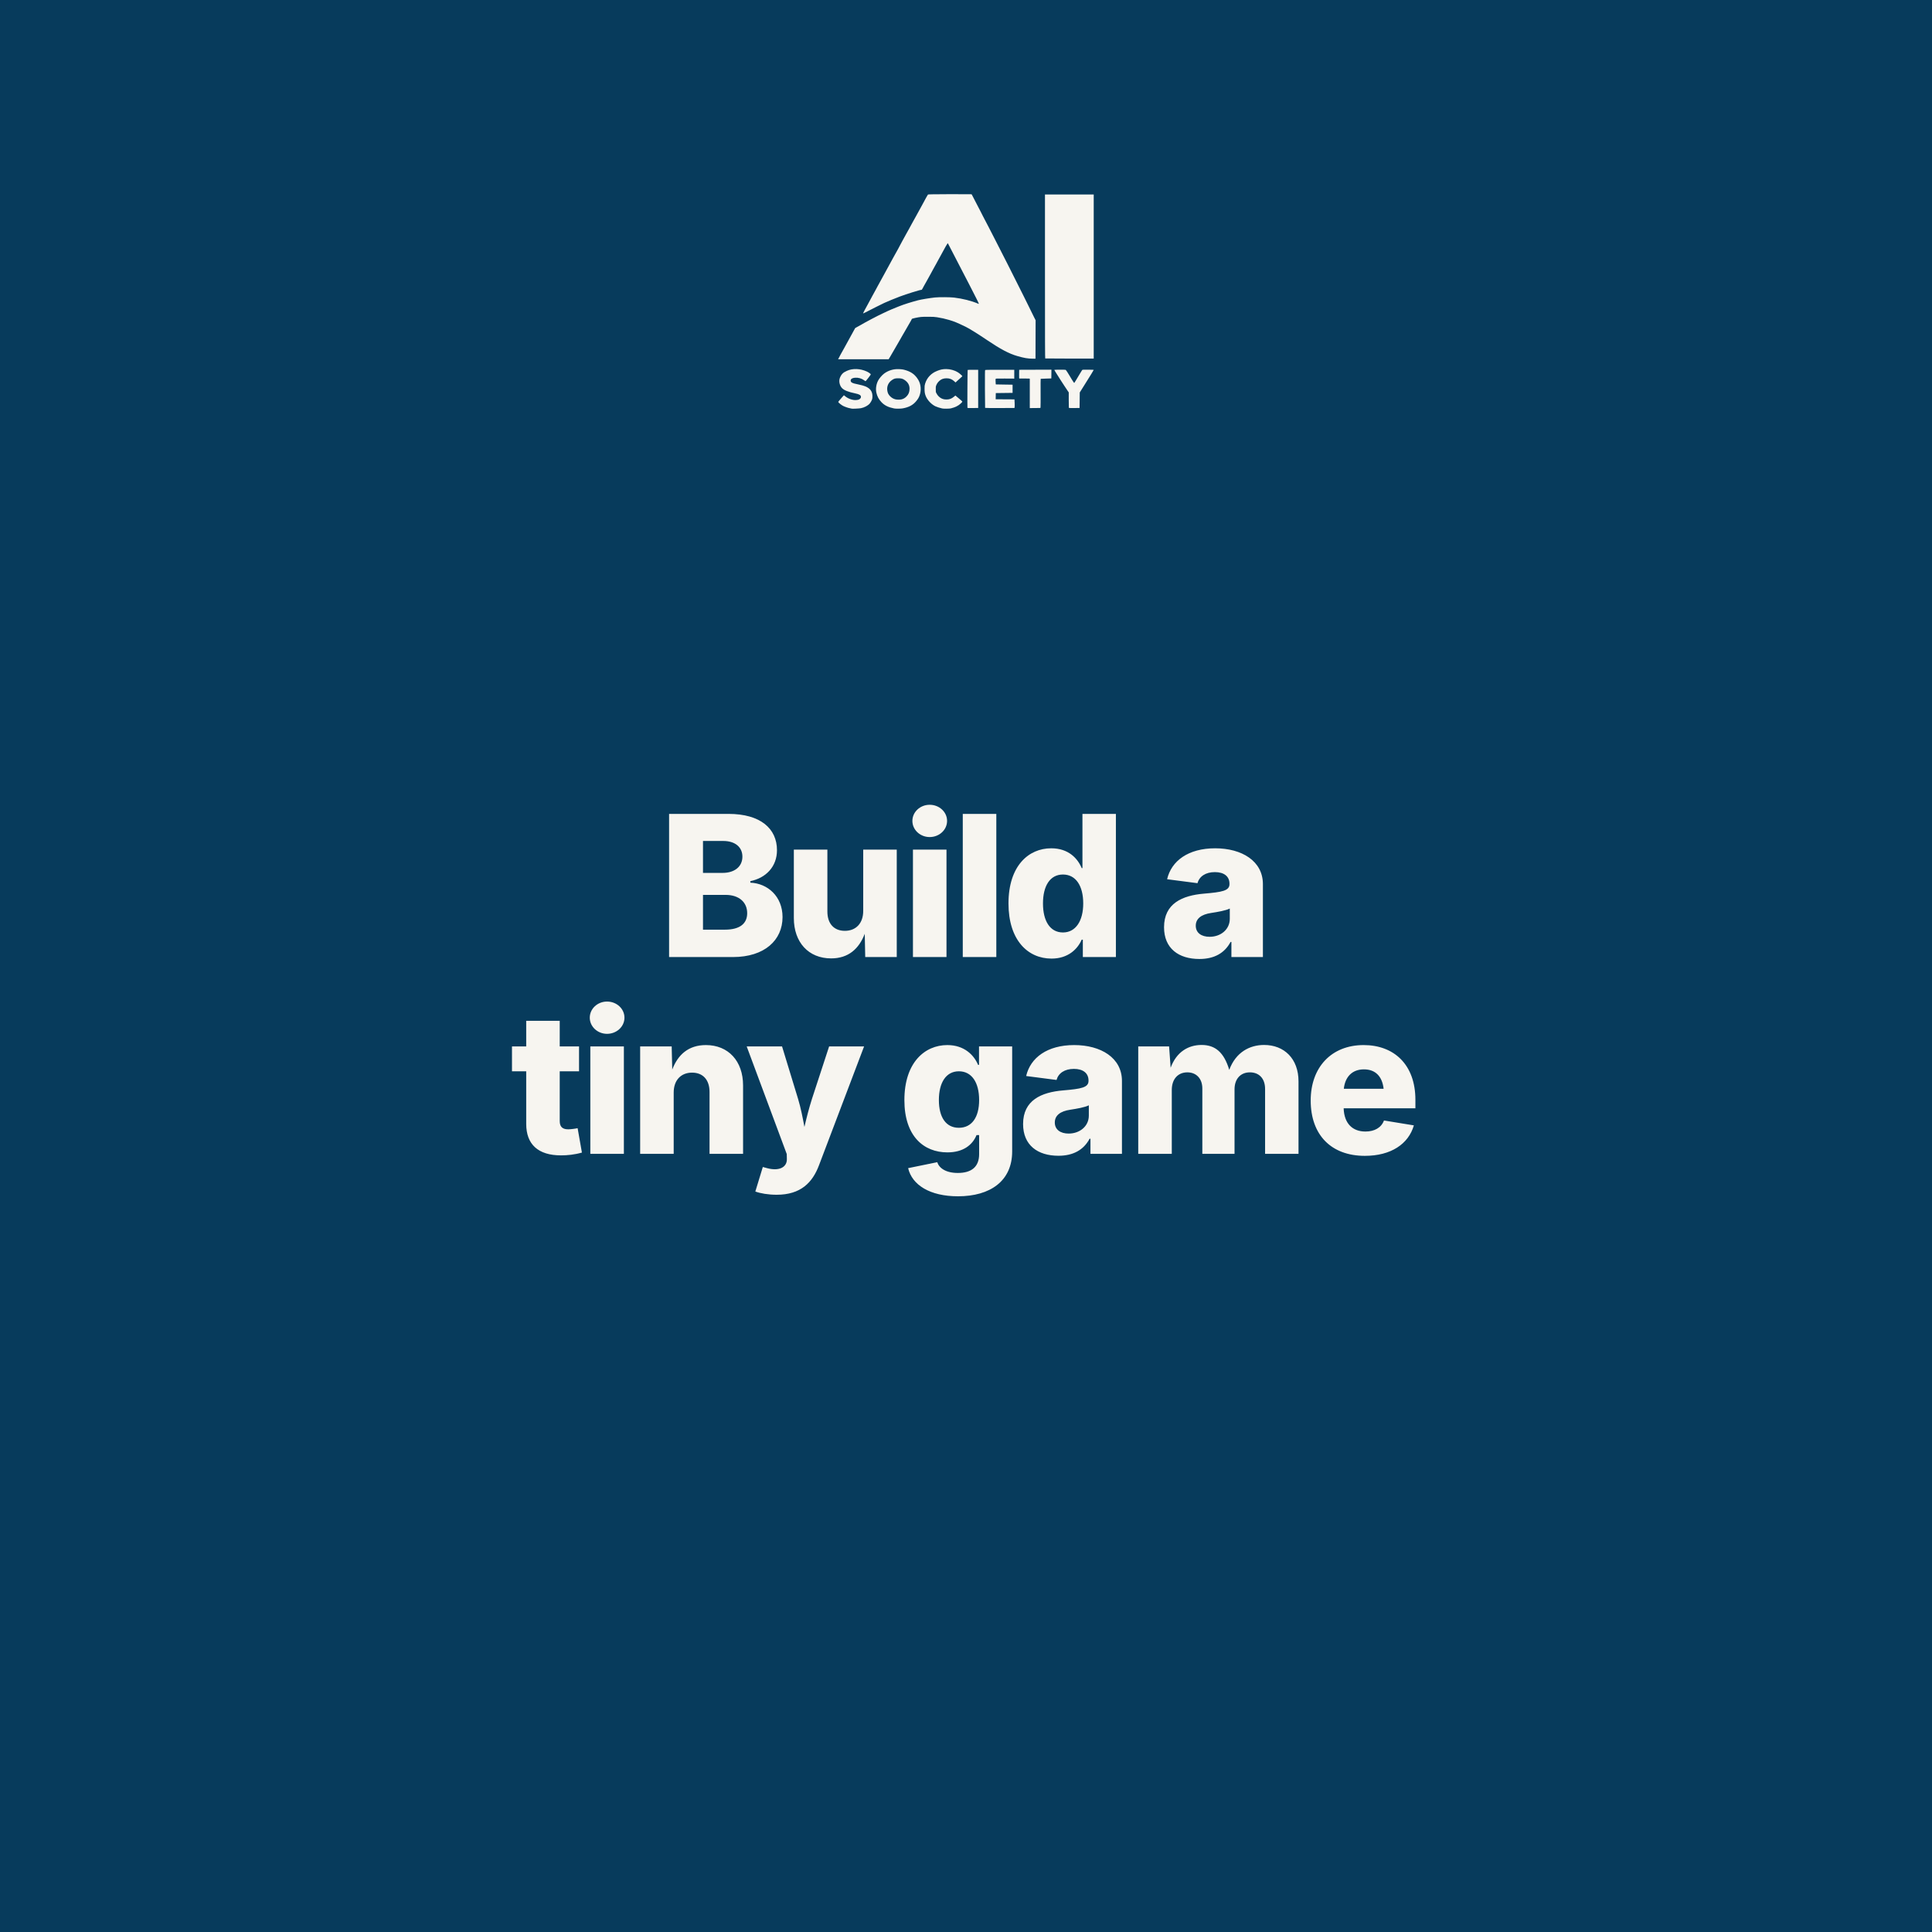
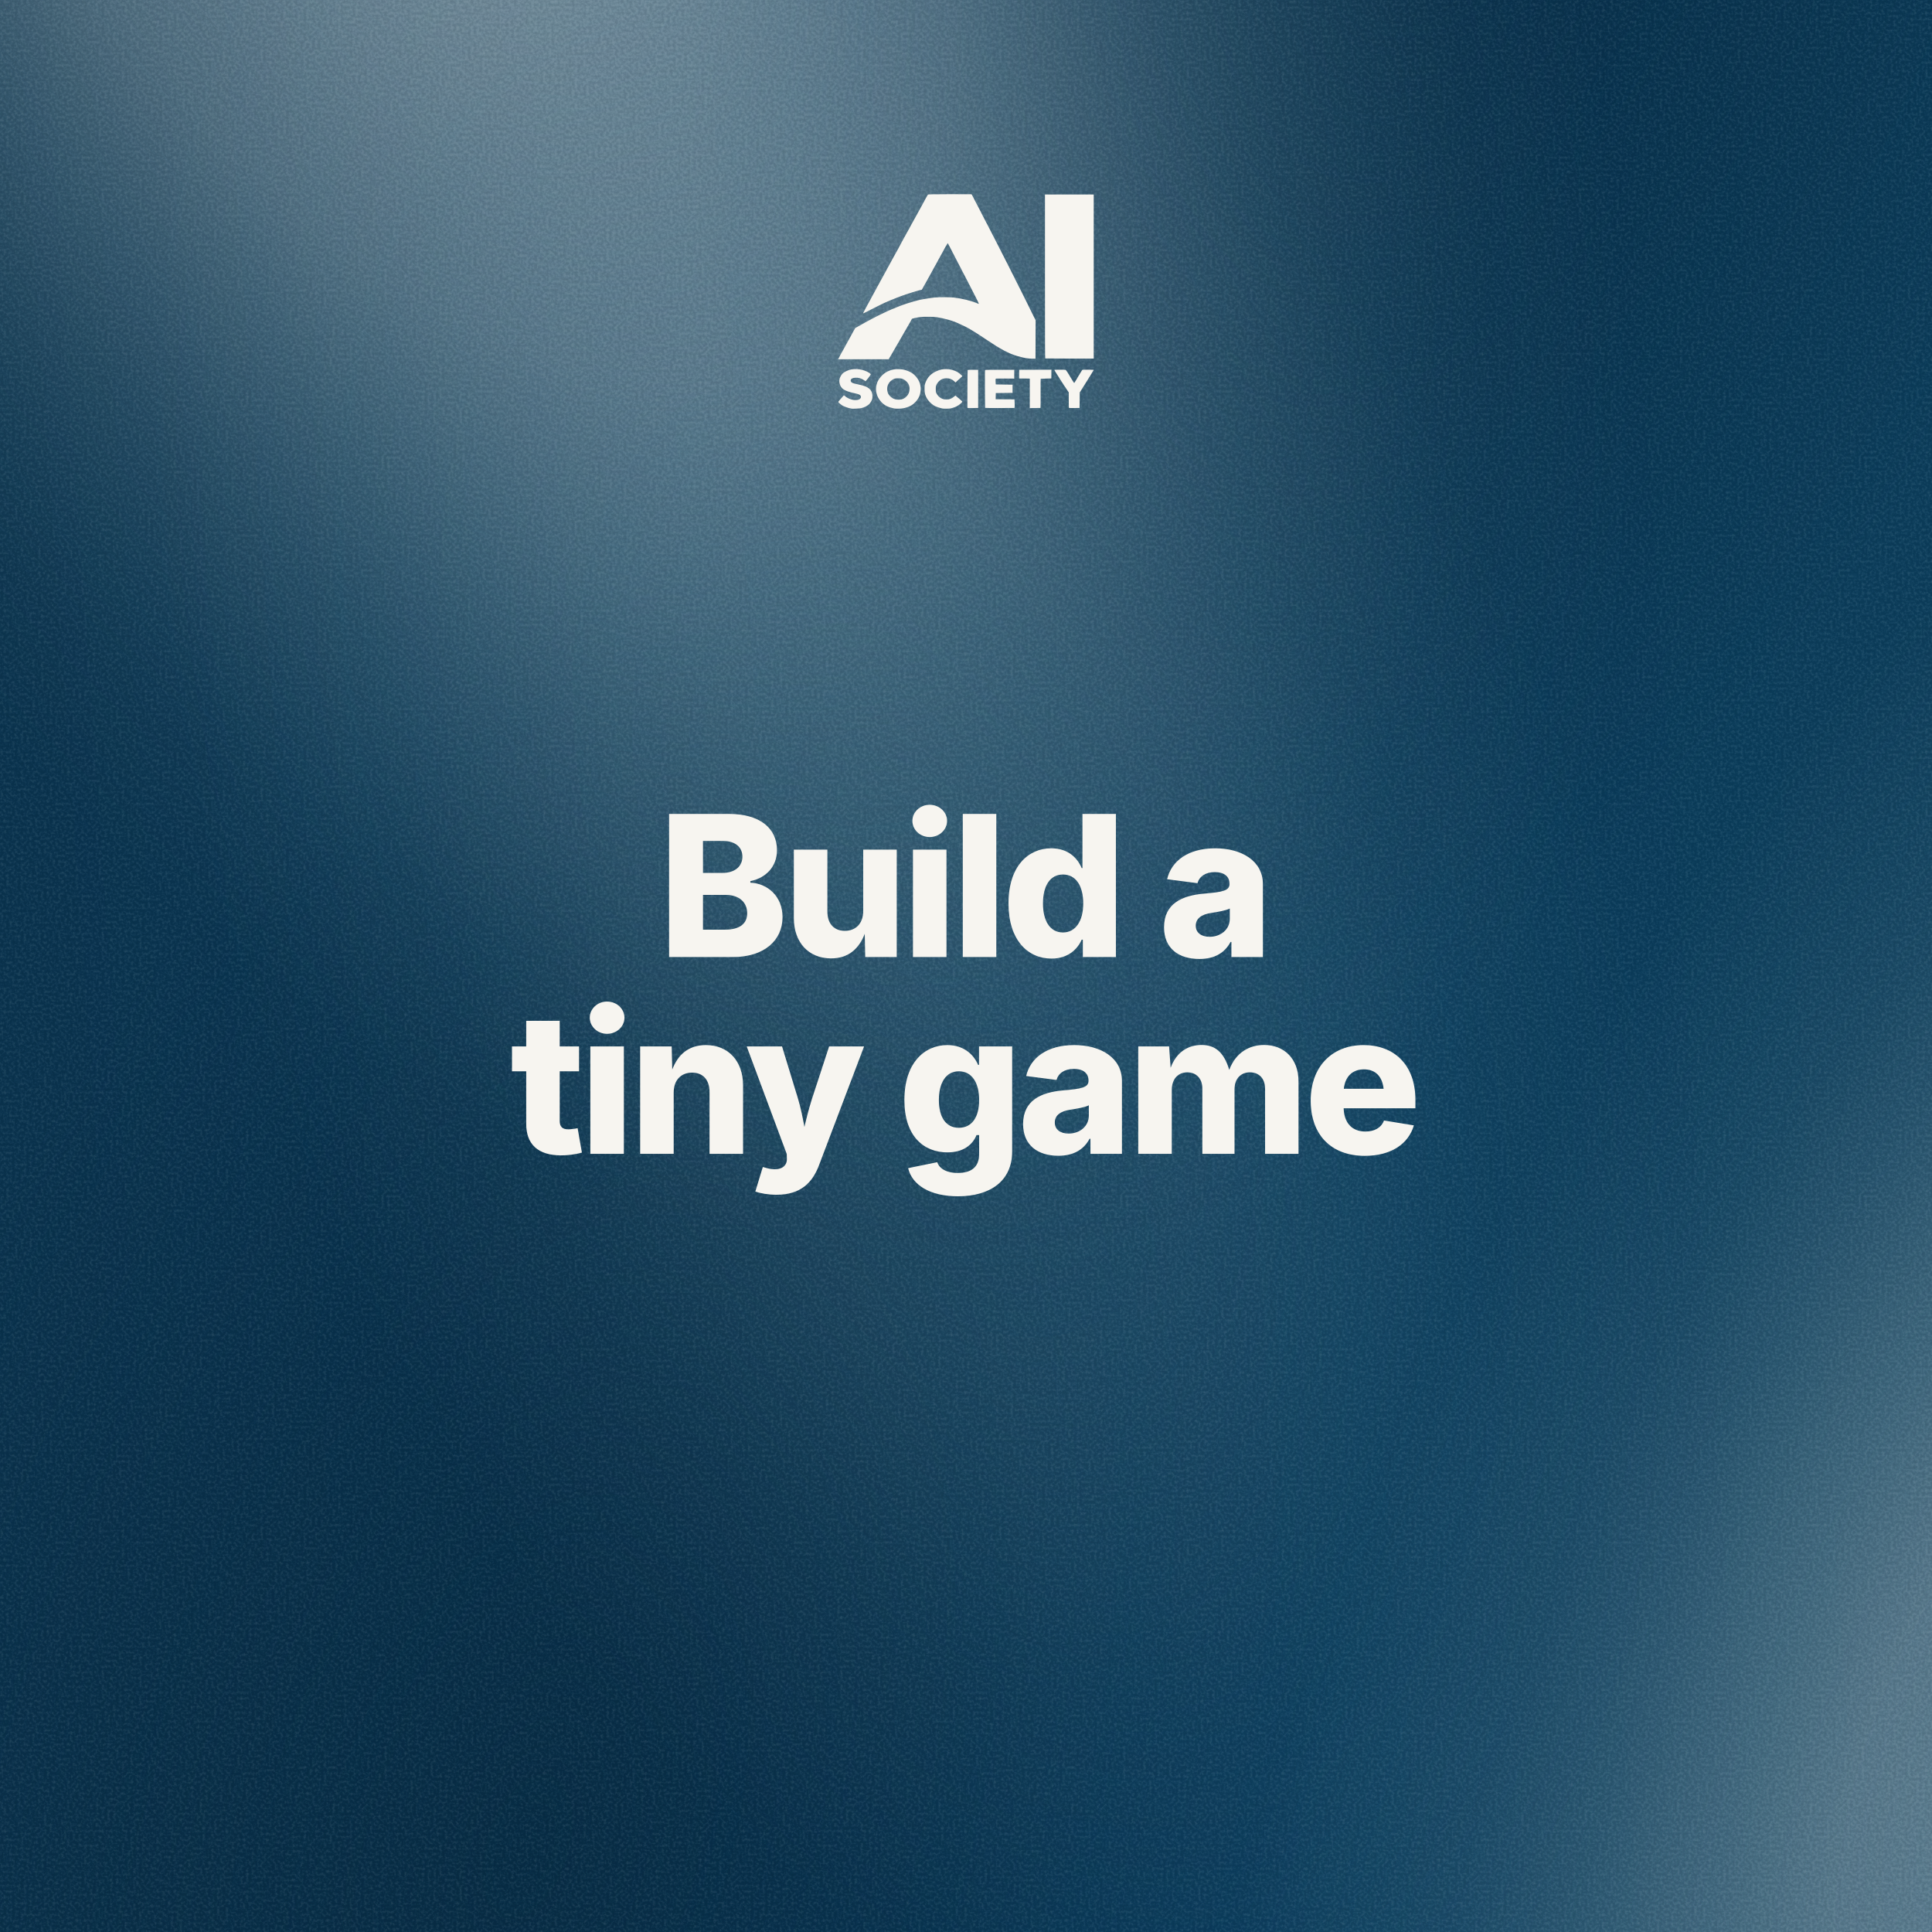
<svg xmlns="http://www.w3.org/2000/svg" width="1080" height="1080" viewBox="0 0 1080 1080" role="img" aria-labelledby="asset-title asset-description">
-   <rect width="1080" height="1080" fill="#073B5C" />
  <defs>
    <symbol id="brand-logo" viewBox="172 248 692 583">
      <g transform="translate(-22 0) translate(-575.8499 -793.2449) scale(4.245996)" id="logo-artwork" fill="currentColor">
        <g transform="translate(600 314) scale(1.2) translate(-600 -314)">
          <g id="ai-society" aria-label="AI Society" fill-rule="evenodd" transform="translate(175.4191 172.6698) scale(0.4500969)">
            <path id="ai-society-line-1" transform="translate(169 187.6723) scale(0.25)" d="M0.000 774.000C0.000 772.900 0.450 772.000 1.000 772.000C1.550 772.000 2.000 771.580 2.000 771.067C2.000 770.017 16.468 743.247 24.466 729.500C27.346 724.550 31.967 716.225 34.736 711.000C39.758 701.522 62.605 659.871 73.665 640.032L79.500 629.564 89.000 624.212C94.225 621.269 102.325 616.800 107.000 614.280C111.675 611.761 119.824 607.096 125.110 603.914C130.395 600.732 144.570 593.097 156.610 586.947C168.649 580.797 181.650 574.073 185.500 572.006C189.350 569.938 199.475 564.998 208.000 561.028C216.525 557.058 228.000 551.671 233.500 549.058C241.499 545.256 259.082 537.876 276.500 531.008C277.600 530.574 282.550 528.603 287.500 526.628C308.326 518.317 342.288 507.568 374.500 499.092C389.435 495.162 430.782 488.326 454.500 485.865C473.781 483.865 525.349 484.167 544.000 486.390C584.388 491.203 625.526 501.580 656.260 514.707C658.328 515.590 660.269 516.064 660.573 515.760C661.263 515.070 644.321 481.129 616.269 427.000C604.440 404.175 587.779 372.000 579.244 355.500C570.709 339.000 558.000 314.475 551.002 301.000C544.005 287.525 533.417 267.050 527.473 255.500C515.537 232.307 514.811 231.000 513.859 231.000C513.061 231.000 497.706 257.899 489.027 274.500C485.577 281.100 482.407 286.950 481.982 287.500C481.558 288.050 479.068 292.550 476.450 297.500C473.832 302.450 470.014 309.425 467.965 313.000C465.917 316.575 461.868 324.000 458.968 329.500C456.068 335.000 452.936 340.625 452.009 342.000C451.082 343.375 447.482 349.900 444.009 356.500C440.537 363.100 437.127 369.400 436.431 370.500C435.736 371.600 432.277 377.900 428.745 384.500C425.213 391.100 418.362 403.475 413.522 412.000C408.681 420.525 403.828 429.075 402.737 431.000C401.645 432.925 398.951 437.988 396.750 442.250C393.437 448.664 392.332 450.000 390.339 450.000C383.805 450.000 319.694 469.921 290.008 481.175C277.718 485.834 252.825 495.660 248.500 497.560C227.528 506.770 219.582 510.193 214.976 512.001C211.964 513.183 193.975 522.066 175.000 531.741C156.025 541.416 135.209 552.028 128.742 555.325C122.276 558.621 116.753 561.087 116.471 560.804C115.910 560.244 128.820 535.481 138.003 519.500C141.164 514.000 145.804 505.400 148.315 500.388C150.827 495.377 155.303 487.052 158.263 481.888C166.686 467.195 177.000 448.342 177.000 447.640C177.000 447.290 179.984 441.715 183.630 435.252C187.277 428.788 194.749 415.175 200.235 405.000C205.721 394.825 214.597 378.625 219.961 369.000C229.695 351.532 245.917 321.754 257.550 300.000C267.038 282.257 278.327 261.979 281.489 257.000C283.061 254.525 285.659 249.608 287.263 246.074C288.867 242.540 295.237 230.615 301.418 219.574C307.600 208.533 315.199 194.718 318.305 188.873C321.411 183.029 325.988 174.803 328.476 170.595C330.964 166.386 333.000 162.771 333.000 162.561C333.000 162.351 334.738 159.101 336.862 155.340C338.986 151.578 342.509 145.125 344.690 141.000C346.871 136.875 351.586 128.325 355.167 122.000C358.749 115.675 363.617 106.900 365.985 102.500C375.669 84.510 383.821 69.670 391.529 56.000C393.855 51.875 398.140 44.000 401.052 38.500C403.963 33.000 407.227 26.925 408.304 25.000C409.382 23.075 412.498 17.450 415.229 12.500C417.960 7.550 420.715 2.952 421.350 2.282C422.238 1.348 445.153 0.966 520.003 0.640C573.626 0.406 619.577 0.504 622.115 0.858L626.730 1.500 633.508 14.500C637.237 21.650 644.454 35.600 649.547 45.500C654.640 55.400 662.018 69.575 665.943 77.000C669.868 84.425 675.507 95.545 678.473 101.711C681.440 107.878 685.673 116.015 687.880 119.794C690.087 123.573 697.932 138.553 705.314 153.083C712.695 167.612 725.614 192.775 734.022 209.000C759.949 259.032 835.624 408.383 848.281 434.500C851.480 441.100 855.200 448.525 856.550 451.000C857.899 453.475 863.565 464.725 869.140 476.000C874.716 487.275 885.199 508.425 892.435 523.000C899.671 537.575 906.969 552.425 908.652 556.000C910.335 559.575 915.155 569.333 919.362 577.685L927.011 592.871 926.755 683.185L926.500 773.500 913.500 773.394C889.946 773.203 873.490 770.381 840.500 760.878C802.349 749.887 762.481 728.857 700.254 686.900C654.728 656.203 615.213 631.599 598.500 623.541C557.837 603.937 545.446 598.832 520.500 591.409C502.185 585.958 483.230 581.714 464.000 578.756C451.555 576.842 445.461 576.525 421.000 576.521C390.766 576.515 385.141 577.031 361.251 581.998C348.953 584.556 345.000 586.028 345.000 588.051C345.000 588.494 343.484 591.476 341.632 594.678C336.401 603.720 316.820 637.703 312.348 645.500C310.140 649.350 304.433 659.176 299.667 667.337C294.900 675.497 291.000 682.354 291.000 682.574C291.000 682.795 288.130 687.818 284.623 693.738C281.115 699.657 273.088 713.513 266.784 724.528C260.481 735.543 251.130 751.631 246.004 760.278L236.685 776.000 118.343 776.000L0.000 776.000 0.000 774.000ZM972.250 772.338C971.253 771.935 971.000 693.914 971.000 386.917L971.000 2.000 1085.500 2.000L1200.000 2.000 1200.000 387.500L1200.000 773.000 1086.750 772.921C1024.463 772.878 972.938 772.615 972.250 772.338Z" />
            <g id="ai-society-line-2" aria-label="SOCIETY" transform="translate(169 388.28) scale(0.24642)">
              <path id="society-s" d="M63.965 208.632C63.678 208.344 60.305 207.609 56.471 206.997C47.886 205.628 34.123 200.993 23.500 195.894C15.148 191.885 0.177 179.792 0.109 177.000C0.088 176.175 1.068 174.332 2.286 172.905C3.504 171.477 6.931 167.427 9.903 163.905C12.875 160.382 17.914 154.648 21.101 151.162L26.896 144.825 33.198 149.934C47.356 161.413 68.045 168.649 84.000 167.704C95.211 167.039 99.673 165.562 104.227 161.008C107.473 157.762 108.000 156.607 108.000 152.736C108.000 144.525 100.802 140.121 80.551 135.938C47.550 129.121 28.031 121.299 17.790 110.785C7.593 100.316 2.643 81.934 6.046 67.176C7.888 59.190 14.030 47.839 19.435 42.435C25.555 36.314 29.516 33.777 41.500 28.304C68.545 15.950 105.071 17.357 136.490 31.962C145.061 35.946 155.000 43.169 155.000 45.413C155.000 47.347 132.109 77.016 130.014 77.797C129.576 77.960 126.201 75.839 122.515 73.084C111.334 64.726 95.630 60.311 80.500 61.271C66.748 62.145 59.000 67.040 59.000 74.854C59.000 83.640 66.770 87.681 93.678 92.892C99.276 93.976 108.951 96.269 115.178 97.987C150.329 107.688 164.608 124.742 162.734 154.784C162.278 162.087 161.646 164.373 158.115 171.501C155.864 176.042 151.966 182.046 149.453 184.841C140.495 194.804 124.054 203.411 107.881 206.603C99.876 208.183 65.122 209.789 63.965 208.632Z" />
              <path id="society-o" d="M264.500 207.746C237.462 202.456 219.381 193.662 204.874 178.744C191.701 165.198 183.862 150.772 179.838 132.672C175.789 114.455 178.912 92.585 188.080 74.963C193.492 64.561 206.617 49.191 216.354 41.854C236.554 26.633 261.115 19.184 287.322 20.331C302.385 20.991 308.107 21.949 321.201 26.004C348.340 34.408 366.127 48.448 380.182 72.559C392.660 93.966 394.581 123.098 385.125 147.543C381.495 156.929 377.954 162.765 369.948 172.564C354.373 191.624 334.638 202.219 304.921 207.474C295.490 209.142 272.426 209.297 264.500 207.746ZM299.356 164.530C308.594 162.323 315.763 158.249 322.994 151.097C333.241 140.963 337.904 129.398 337.953 114.000C338.009 96.206 330.071 82.467 313.387 71.480C304.746 65.791 297.762 64.000 284.213 64.000C269.533 64.000 264.555 65.379 254.319 72.279C236.349 84.393 228.208 103.969 232.354 125.096C234.410 135.572 237.345 141.268 244.710 149.076C251.987 156.790 261.653 162.398 271.276 164.489C279.432 166.261 292.032 166.279 299.356 164.530Z" transform="translate(1.744028 0)" />
              <path id="society-c" d="M491.500 207.799C480.412 205.169 468.186 201.375 461.661 198.539C441.604 189.820 420.849 168.282 413.161 148.209C408.781 136.772 407.736 130.105 407.723 113.500C407.713 100.129 408.000 97.545 410.363 89.712C418.891 61.438 438.771 40.228 467.500 28.753C483.524 22.353 495.003 20.000 510.202 20.000C529.598 20.000 550.621 25.715 565.970 35.161C574.184 40.216 588.322 52.534 587.779 54.163C587.622 54.635 584.023 58.054 579.781 61.761C575.540 65.467 568.306 71.973 563.706 76.218L555.342 83.935 549.434 78.481C538.498 68.384 527.527 64.032 512.960 64.012C498.350 63.992 487.727 67.741 478.499 76.175C471.074 82.961 466.476 89.501 463.408 97.637C461.032 103.939 460.848 105.525 461.160 117.024L461.500 129.548 464.921 136.524C469.494 145.851 479.184 155.575 488.162 159.848C496.140 163.644 502.656 165.000 512.926 165.000C526.675 165.000 536.446 161.260 548.350 151.441L554.711 146.195 570.934 159.720C579.857 167.159 587.429 173.953 587.761 174.819C588.179 175.909 585.825 178.774 580.089 184.151C568.335 195.172 553.969 202.302 533.169 207.437C526.025 209.201 498.423 209.440 491.500 207.799Z" transform="translate(3.488056 0)" />
              <path id="society-i" d="M610.378 204.543C609.515 202.293 610.520 25.147 611.401 24.265C611.821 23.844 623.265 23.500 636.833 23.500L661.500 23.500 661.500 114.500L661.500 205.500 636.225 205.767C614.580 205.996 610.868 205.820 610.378 204.543Z" transform="translate(5.232084 0)" />
              <path id="society-e" d="M694.562 205.100C694.251 204.597 693.885 164.118 693.748 115.146C693.548 43.184 693.749 25.856 694.799 24.803C695.842 23.758 709.681 23.500 764.799 23.500L833.500 23.500 833.500 44.500L833.500 65.500 789.900 65.216C752.790 64.975 746.122 65.149 745.097 66.383C744.215 67.446 744.080 71.187 744.593 80.416C744.978 87.337 745.339 93.066 745.396 93.146C745.453 93.226 763.500 93.564 785.500 93.896L825.500 94.500 825.500 114.000L825.500 133.500 785.500 134.000L745.500 134.500 745.223 149.240L744.947 163.979 789.723 164.240L834.500 164.500 835.279 180.215C835.708 188.858 835.697 198.083 835.256 200.715L834.454 205.500 764.790 205.757C723.489 205.909 694.896 205.641 694.562 205.100Z" transform="translate(5.232084 0)" />
              <path id="society-t" d="M904.000 136.085L904.000 66.135 901.957 65.486C900.833 65.130 889.921 64.919 877.707 65.018C865.493 65.117 854.928 65.154 854.230 65.099C853.237 65.022 853.019 60.462 853.230 44.250L853.500 23.500 930.250 23.227L1007.000 22.955 1007.108 27.727C1007.243 33.728 1006.868 64.444 1006.657 64.661C1006.571 64.750 995.310 65.093 981.634 65.424C967.958 65.755 956.412 66.245 955.977 66.514C955.542 66.783 955.368 95.915 955.591 131.252C955.814 166.588 955.654 197.750 955.236 200.500L954.476 205.500 929.238 205.767L904.000 206.034 904.000 136.085Z" transform="translate(8.72014 0)" />
              <path id="society-y" d="M1081.504 205.007C1081.155 204.442 1080.899 187.621 1080.935 167.628L1081.000 131.275 1072.929 119.388C1068.491 112.849 1062.303 103.542 1059.180 98.705C1056.056 93.868 1048.227 81.821 1041.782 71.935C1035.338 62.049 1028.176 50.706 1025.867 46.730C1023.558 42.753 1019.494 36.258 1016.835 32.295C1014.176 28.332 1012.000 24.603 1012.000 24.007C1012.000 22.809 1064.919 22.643 1066.591 23.836C1068.067 24.889 1077.287 38.787 1081.959 47.000C1084.305 51.125 1090.771 61.812 1096.327 70.749C1104.200 83.412 1106.688 86.723 1107.599 85.749C1108.909 84.349 1118.309 68.881 1133.273 43.500C1138.786 34.150 1143.990 25.696 1144.837 24.713C1146.251 23.073 1148.591 22.935 1173.189 23.050C1187.935 23.118 1200.000 23.527 1200.000 23.958C1200.000 25.077 1184.304 50.621 1154.504 98.000C1146.374 110.925 1138.323 123.750 1136.611 126.500L1133.500 131.500 1133.000 168.500L1132.500 205.500 1107.320 205.767C1090.884 205.941 1081.919 205.677 1081.504 205.007Z" transform="translate(17.44028 0)" />
            </g>
          </g>
        </g>
      </g>
    </symbol>
+     <linearGradient id="marine-base" gradientUnits="userSpaceOnUse" x1="70" y1="340" x2="1340" y2="30">
+       <stop offset="0" stop-color="#09334E" stop-opacity="1" />
+       <stop offset="0.52" stop-color="#073B5C" stop-opacity="1" />
+       <stop offset="1" stop-color="#0B3D5B" stop-opacity="1" />
+     </linearGradient>
+     <radialGradient id="lower-navy" gradientUnits="userSpaceOnUse" cx="0" cy="0" r="1" gradientTransform="translate(383 381) rotate(-11) scale(614 249)">
+       <stop offset="0" stop-color="#06283F" stop-opacity="0.72" />
+       <stop offset="0.5" stop-color="#06283F" stop-opacity="0.425" />
+       <stop offset="1" stop-color="#06283F" stop-opacity="0" />
+     </radialGradient>
+     <radialGradient id="upper-navy" gradientUnits="userSpaceOnUse" cx="0" cy="0" r="1" gradientTransform="translate(1071 -53) rotate(-12) scale(593 249)">
+       <stop offset="0" stop-color="#062B44" stop-opacity="0.84" />
+       <stop offset="0.5" stop-color="#062B44" stop-opacity="0.496" />
+       <stop offset="1" stop-color="#062B44" stop-opacity="0" />
+     </radialGradient>
+     <radialGradient id="marine-key-light" gradientUnits="userSpaceOnUse" cx="0" cy="0" r="1" gradientTransform="translate(306 -63) rotate(11) scale(892 284)">
+       <stop offset="0" stop-color="#F7F5F0" stop-opacity=".44" />
+       <stop offset=".2" stop-color="#F7F5F0" stop-opacity=".41" />
+       <stop offset=".44" stop-color="#F7F5F0" stop-opacity=".29" />
+       <stop offset=".68" stop-color="#D5E1E0" stop-opacity=".13" />
+       <stop offset=".88" stop-color="#9CB4BD" stop-opacity=".035" />
+       <stop offset="1" stop-color="#9CB4BD" stop-opacity="0" />
+     </radialGradient>
+     <radialGradient id="marine-edge-light" gradientUnits="userSpaceOnUse" cx="0" cy="0" r="1" gradientTransform="translate(1478 365) rotate(-16) scale(645 255)">
+       <stop offset="0" stop-color="#F7F5F0" stop-opacity=".35" />
+       <stop offset=".22" stop-color="#F7F5F0" stop-opacity=".32" />
+       <stop offset=".46" stop-color="#D5E1E0" stop-opacity=".22" />
+       <stop offset=".72" stop-color="#AEC4CB" stop-opacity=".09" />
+       <stop offset="1" stop-color="#AEC4CB" stop-opacity="0" />
+     </radialGradient>
+     <radialGradient id="marine-reflection" gradientUnits="userSpaceOnUse" cx="0" cy="0" r="1" gradientTransform="translate(664 187) rotate(12) scale(567 217)">
+       <stop offset="0" stop-color="#668998" stop-opacity=".28" />
+       <stop offset=".39" stop-color="#668998" stop-opacity=".21" />
+       <stop offset=".72" stop-color="#668998" stop-opacity=".07" />
+       <stop offset="1" stop-color="#668998" stop-opacity="0" />
+     </radialGradient>
+     <symbol id="marine-mesh" viewBox="0 0 1400 400" preserveAspectRatio="none">
+       <g id="mesh-field">
+         <rect width="1400" height="400" fill="url(#marine-base)" />
+         <rect width="1400" height="400" fill="url(#lower-navy)" />
+         <rect width="1400" height="400" fill="url(#upper-navy)" />
+       </g>
+       <rect width="1400" height="400" fill="url(#marine-reflection)" />
+       <rect width="1400" height="400" fill="url(#marine-key-light)" />
+       <rect width="1400" height="400" fill="url(#marine-edge-light)" />
+     </symbol>
+     <filter id="fine-grain" x="0" y="0" width="1080" height="1080" color-interpolation-filters="sRGB" filterUnits="userSpaceOnUse">
+       <feTurbulence type="fractalNoise" baseFrequency=".62" numOctaves="3" seed="23" stitchTiles="stitch" result="noise" />
+       <feColorMatrix in="noise" type="matrix" result="shadow-grain" values="0 0 0 0 .067  0 0 0 0 .094  0 0 0 0 .126  .34 0 0 0 -.142" />
+       <feColorMatrix in="noise" type="matrix" result="light-grain" values="0 0 0 0 .969  0 0 0 0 .961  0 0 0 0 .941  -.32 0 0 0 .175" />
+       <feComposite in="light-grain" in2="shadow-grain" operator="over" />
+     </filter>
  </defs>
+   <g id="background-field" aria-hidden="true">
+     <svg id="brand-background" width="1080" height="1080" viewBox="0 0 1400 400" preserveAspectRatio="none" aria-hidden="true">
+       <use href="#marine-mesh" width="1400" height="400" />
+     </svg>
+     <rect width="1080" height="1080" fill="#073B5C" filter="url(#fine-grain)" opacity="0.7" />
+   </g>
  <use href="#brand-logo" x="468" y="108" width="144" height="121" color="#F7F5F0" id="logo" aria-hidden="true" />
  <text id="slot-headline-1" data-slot="headline-1" x="540" y="535" fill="#F7F5F0" font-size="110" font-weight="800" font-family="'Inter Tight', 'Inter', -apple-system, BlinkMacSystemFont, sans-serif" text-anchor="middle" letter-spacing="-0.03em">Build a</text>
  <text id="slot-headline-2" data-slot="headline-2" x="540" y="645" fill="#F7F5F0" font-size="110" font-weight="800" font-family="'Inter Tight', 'Inter', -apple-system, BlinkMacSystemFont, sans-serif" text-anchor="middle" letter-spacing="-0.03em">tiny game</text>
</svg>
